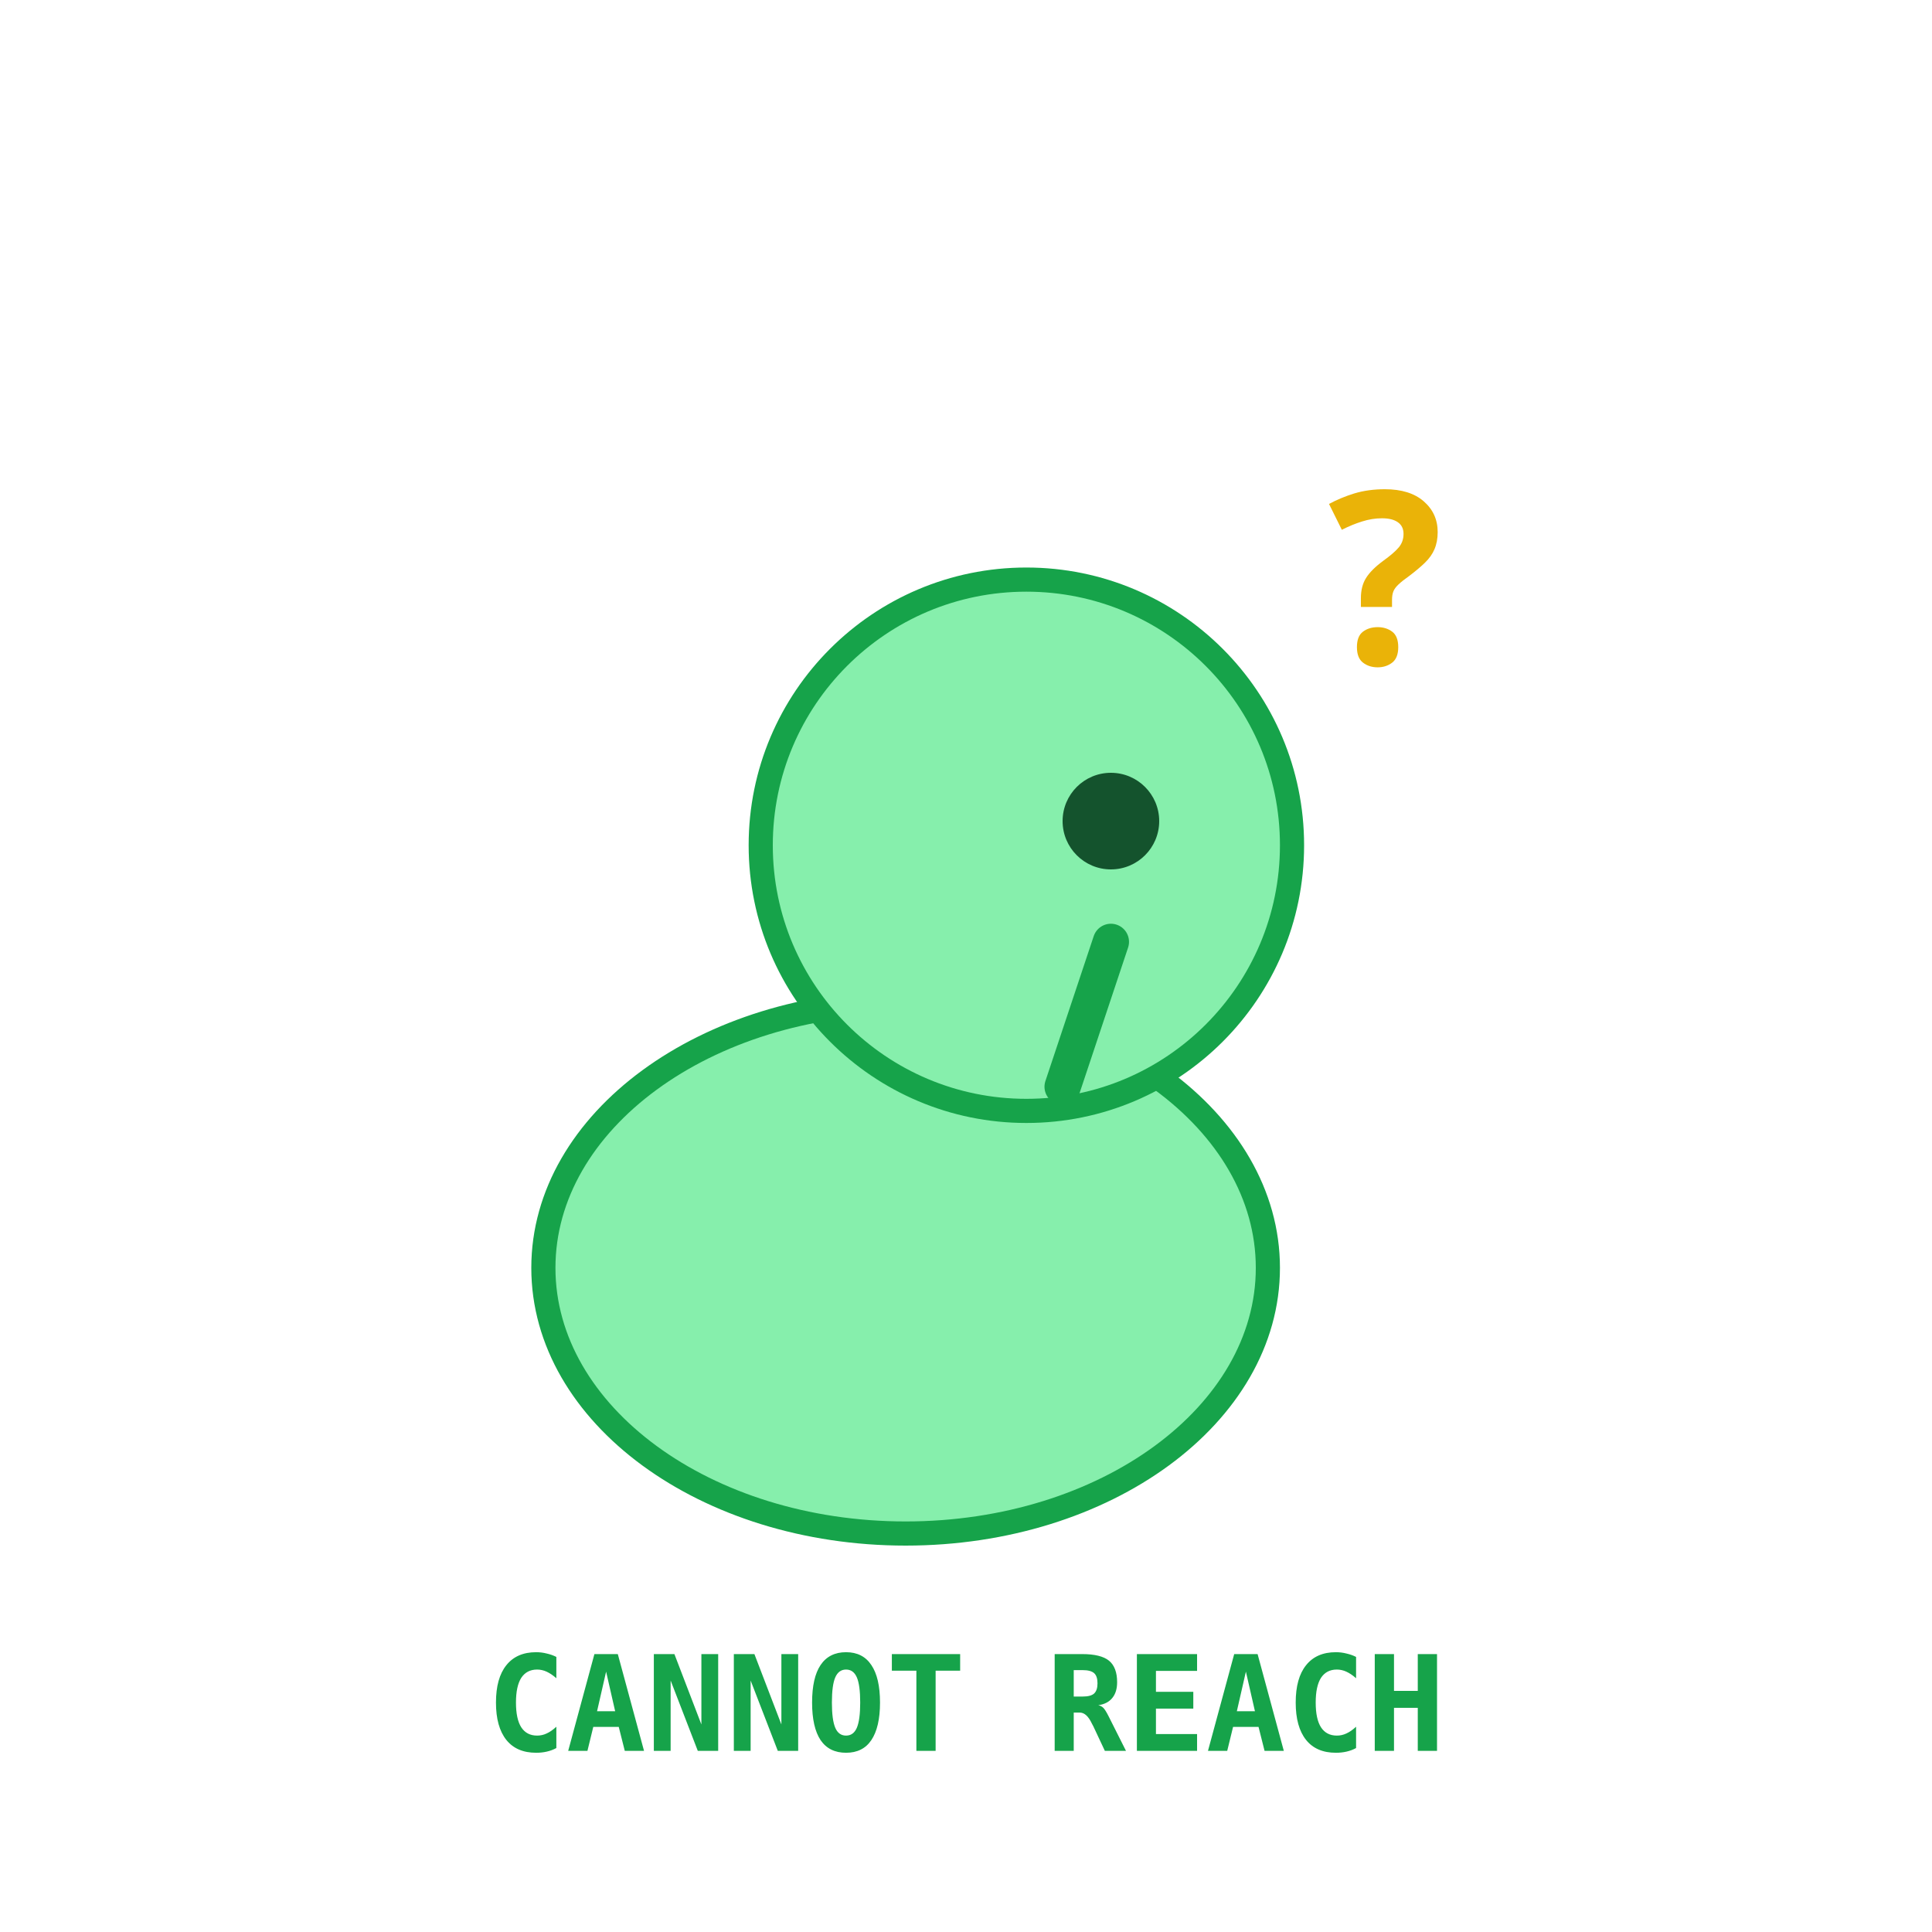
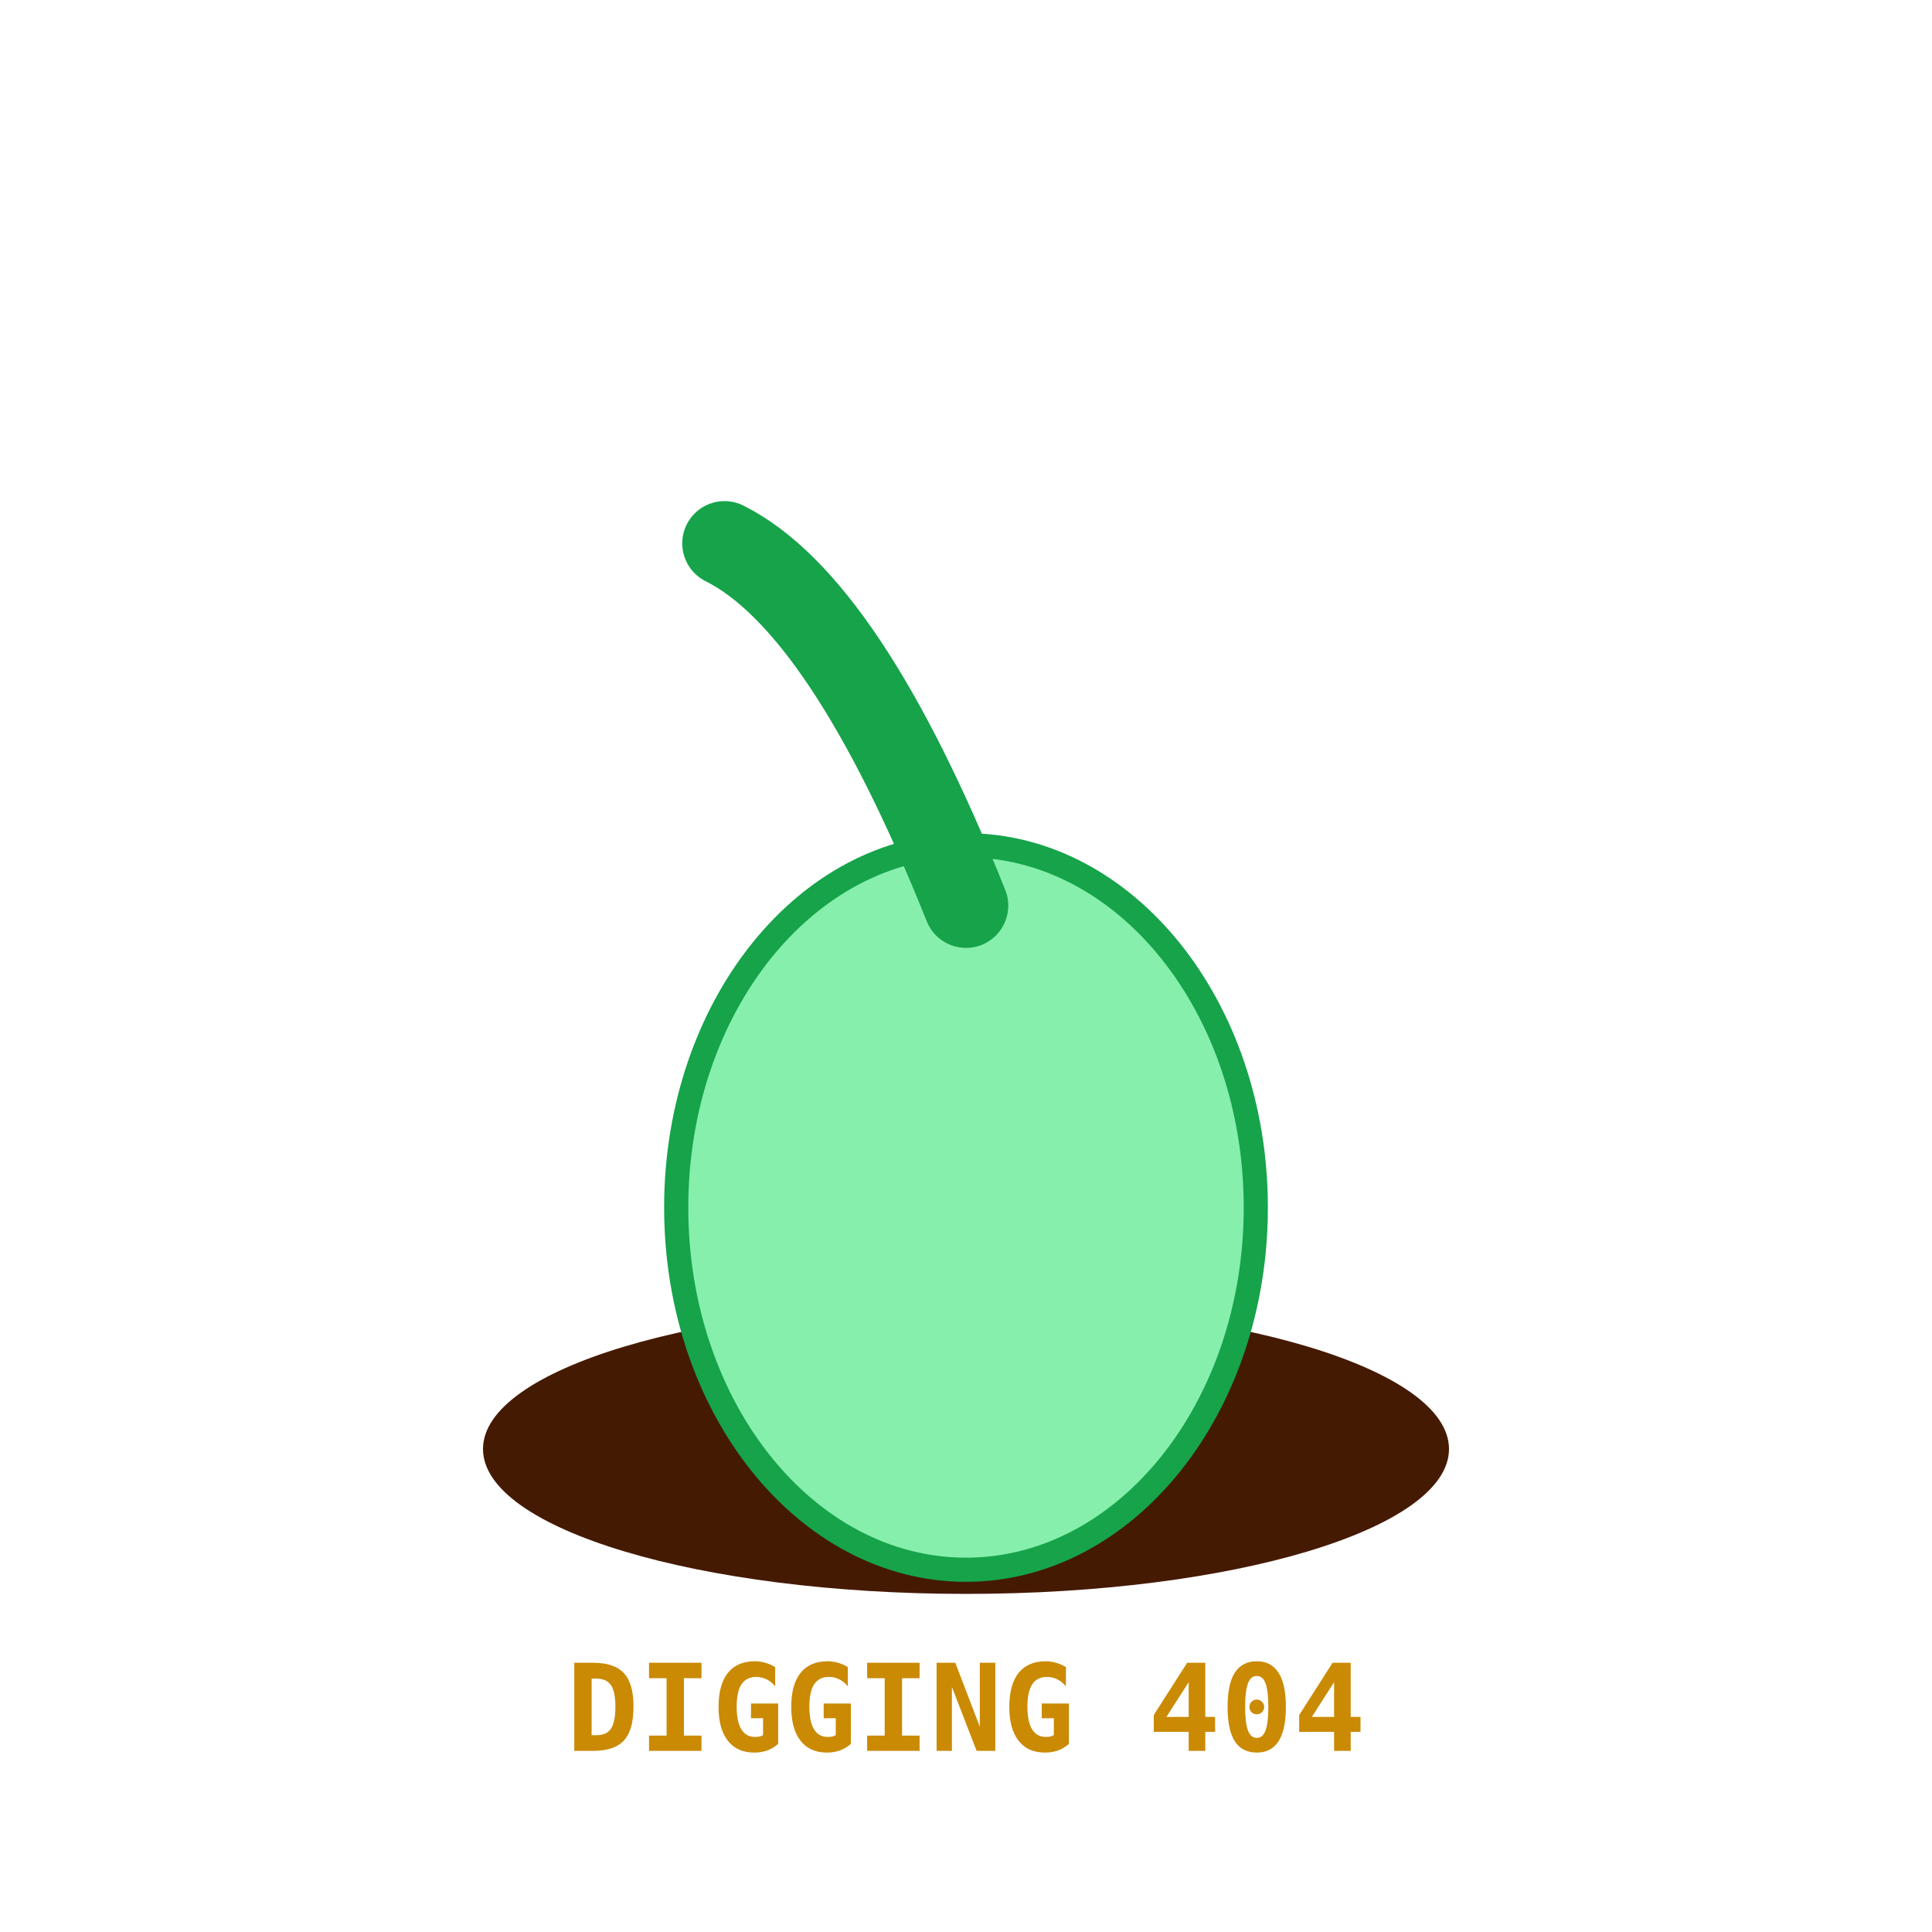
<svg xmlns="http://www.w3.org/2000/svg" viewBox="0 0 160 160" width="100%" height="100%">
  <style>
-     @keyframes dino-search { 0%, 100% { transform: rotate(0); } 50% { transform: rotate(-10deg); } }
-     .searching { animation: dino-search 2.5s infinite; transform-origin: 80px 100px; }
+     @keyframes dinoDig {
+       0%, 100% { transform: rotate(0deg); }
+       50% { transform: rotate(-10deg); }
+     }
+     .dig { animation: dinoDig 1.5s infinite; }
  </style>
-   <g class="searching">
-     <ellipse cx="75" cy="105" rx="30" ry="22" fill="#86efac" stroke="#16a34a" stroke-width="2" />
-     <circle cx="85" cy="70" r="22" fill="#86efac" stroke="#16a34a" stroke-width="2" />
-     <circle cx="92" cy="68" r="4" fill="#14532d" />
-     <line x1="88" y1="90" x2="92" y2="78" stroke="#16a34a" stroke-width="3" stroke-linecap="round" />
-     <text x="110" y="55" font-family="sans-serif" font-size="20" font-weight="bold" fill="#eab308">?</text>
-     <text x="80" y="145" font-family="monospace" font-size="11" font-weight="bold" fill="#16a34a" text-anchor="middle">CANNOT REACH</text>
+   <ellipse cx="80" cy="120" rx="40" ry="12" fill="#451a03" />
+   <g class="dig">
+     <ellipse cx="80" cy="100" rx="24" ry="30" fill="#86efac" stroke="#16a34a" stroke-width="2" />
+     <path d="M 80 75 Q 70 50 60 45" fill="none" stroke="#16a34a" stroke-width="7" stroke-linecap="round" />
  </g>
+   <text x="80" y="145" font-family="monospace" font-size="10" font-weight="bold" fill="#ca8a04" text-anchor="middle">DIGGING 404</text>
</svg>
